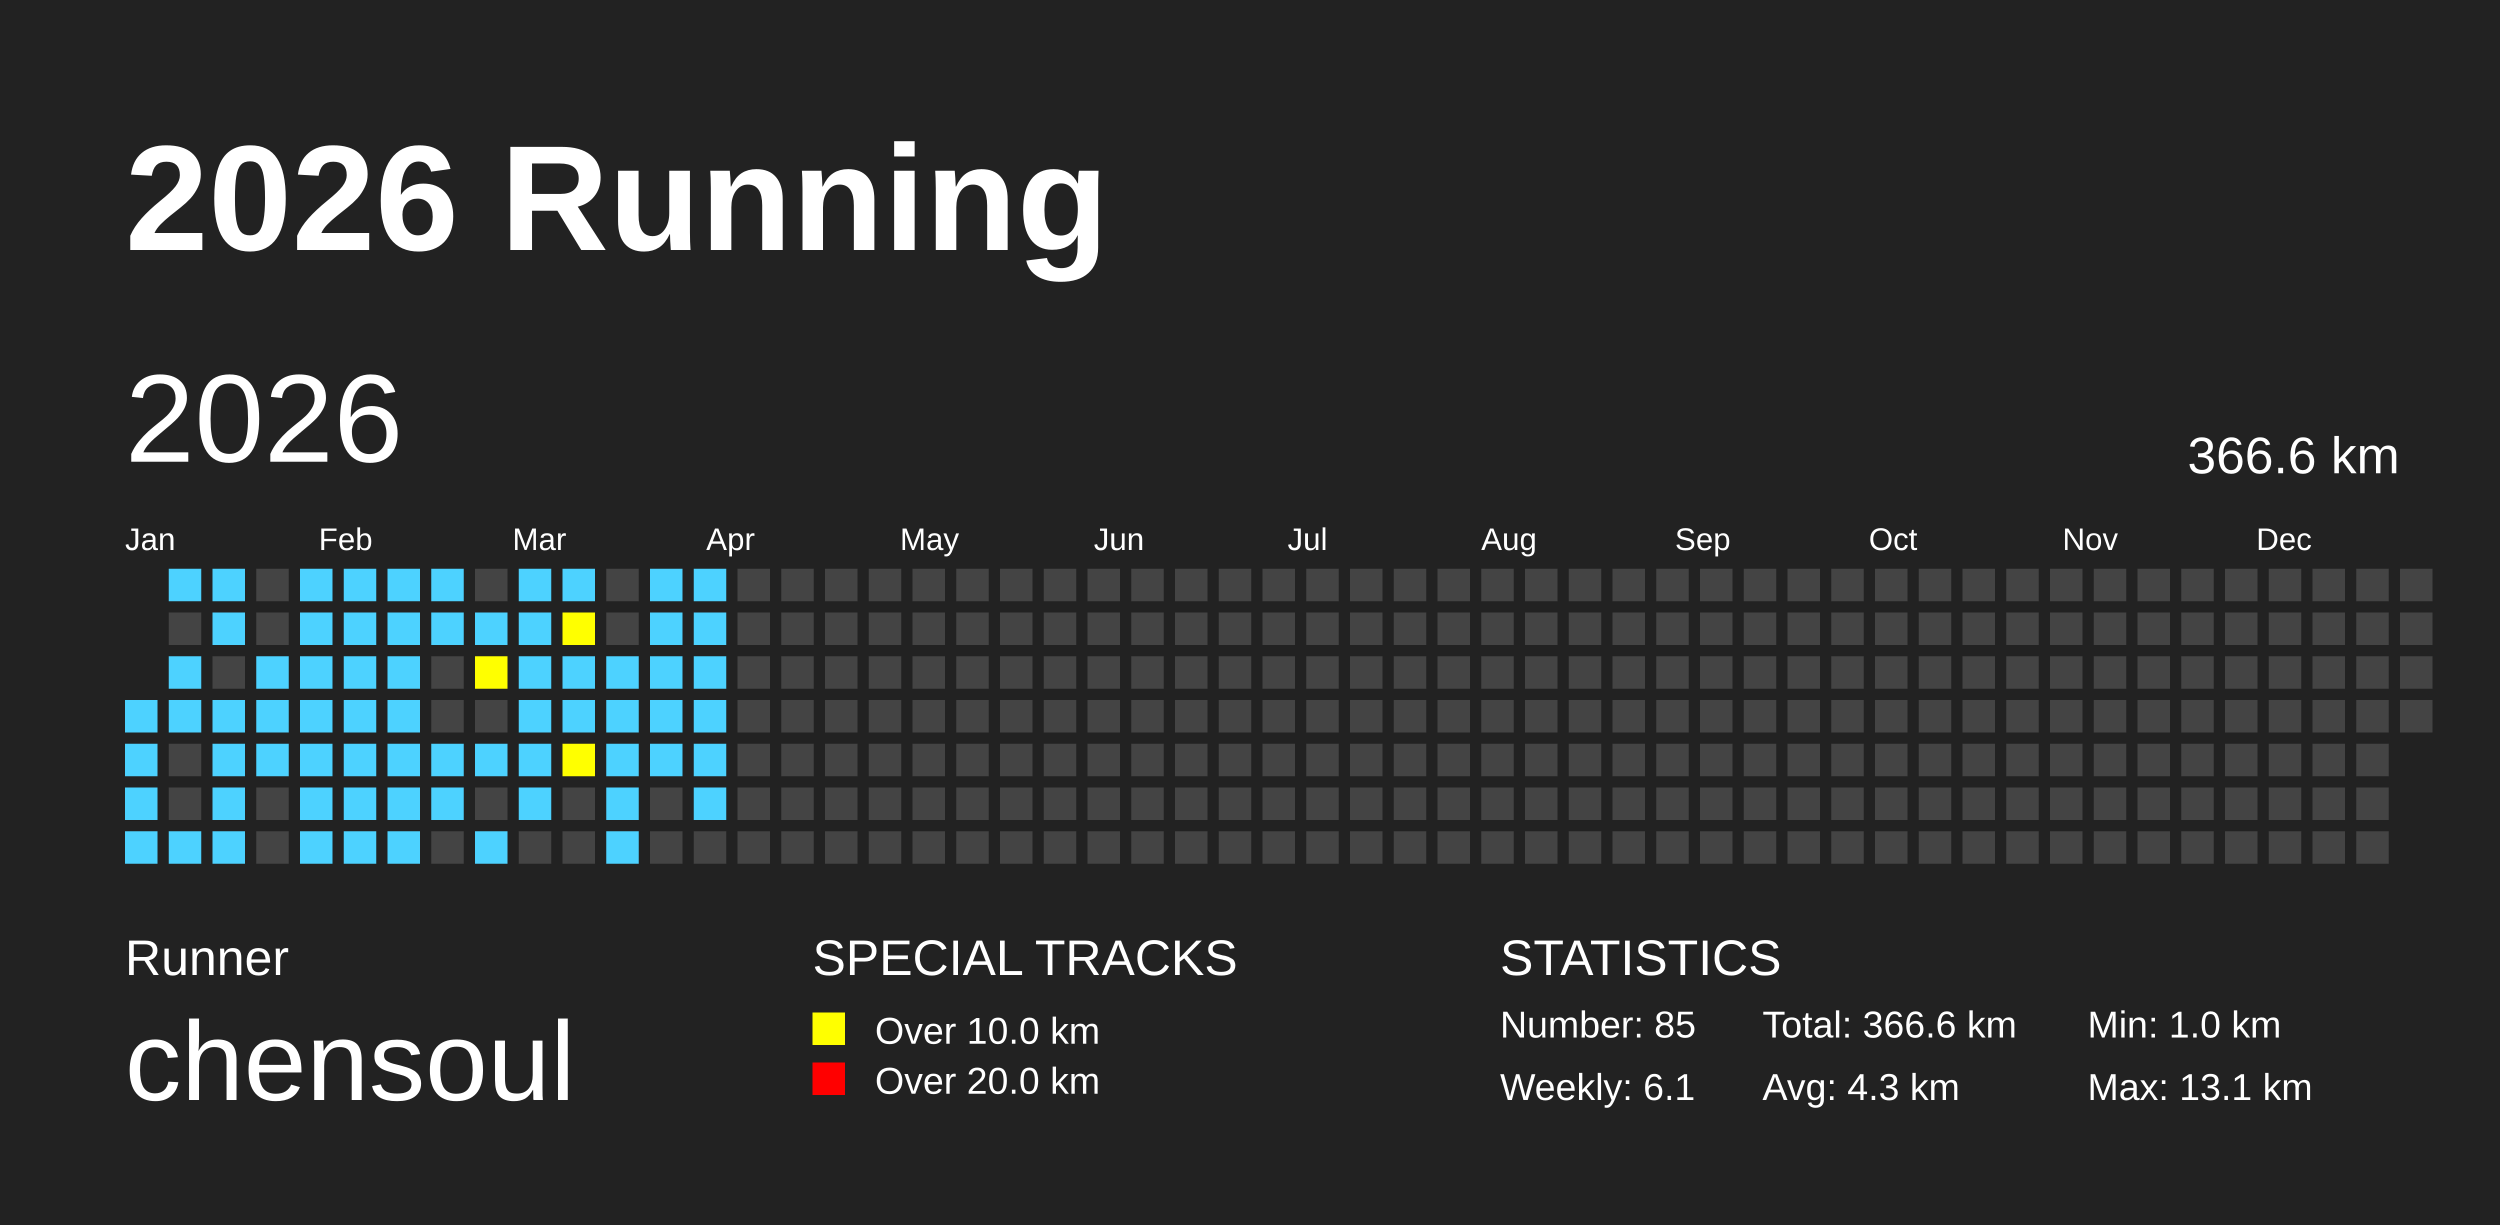
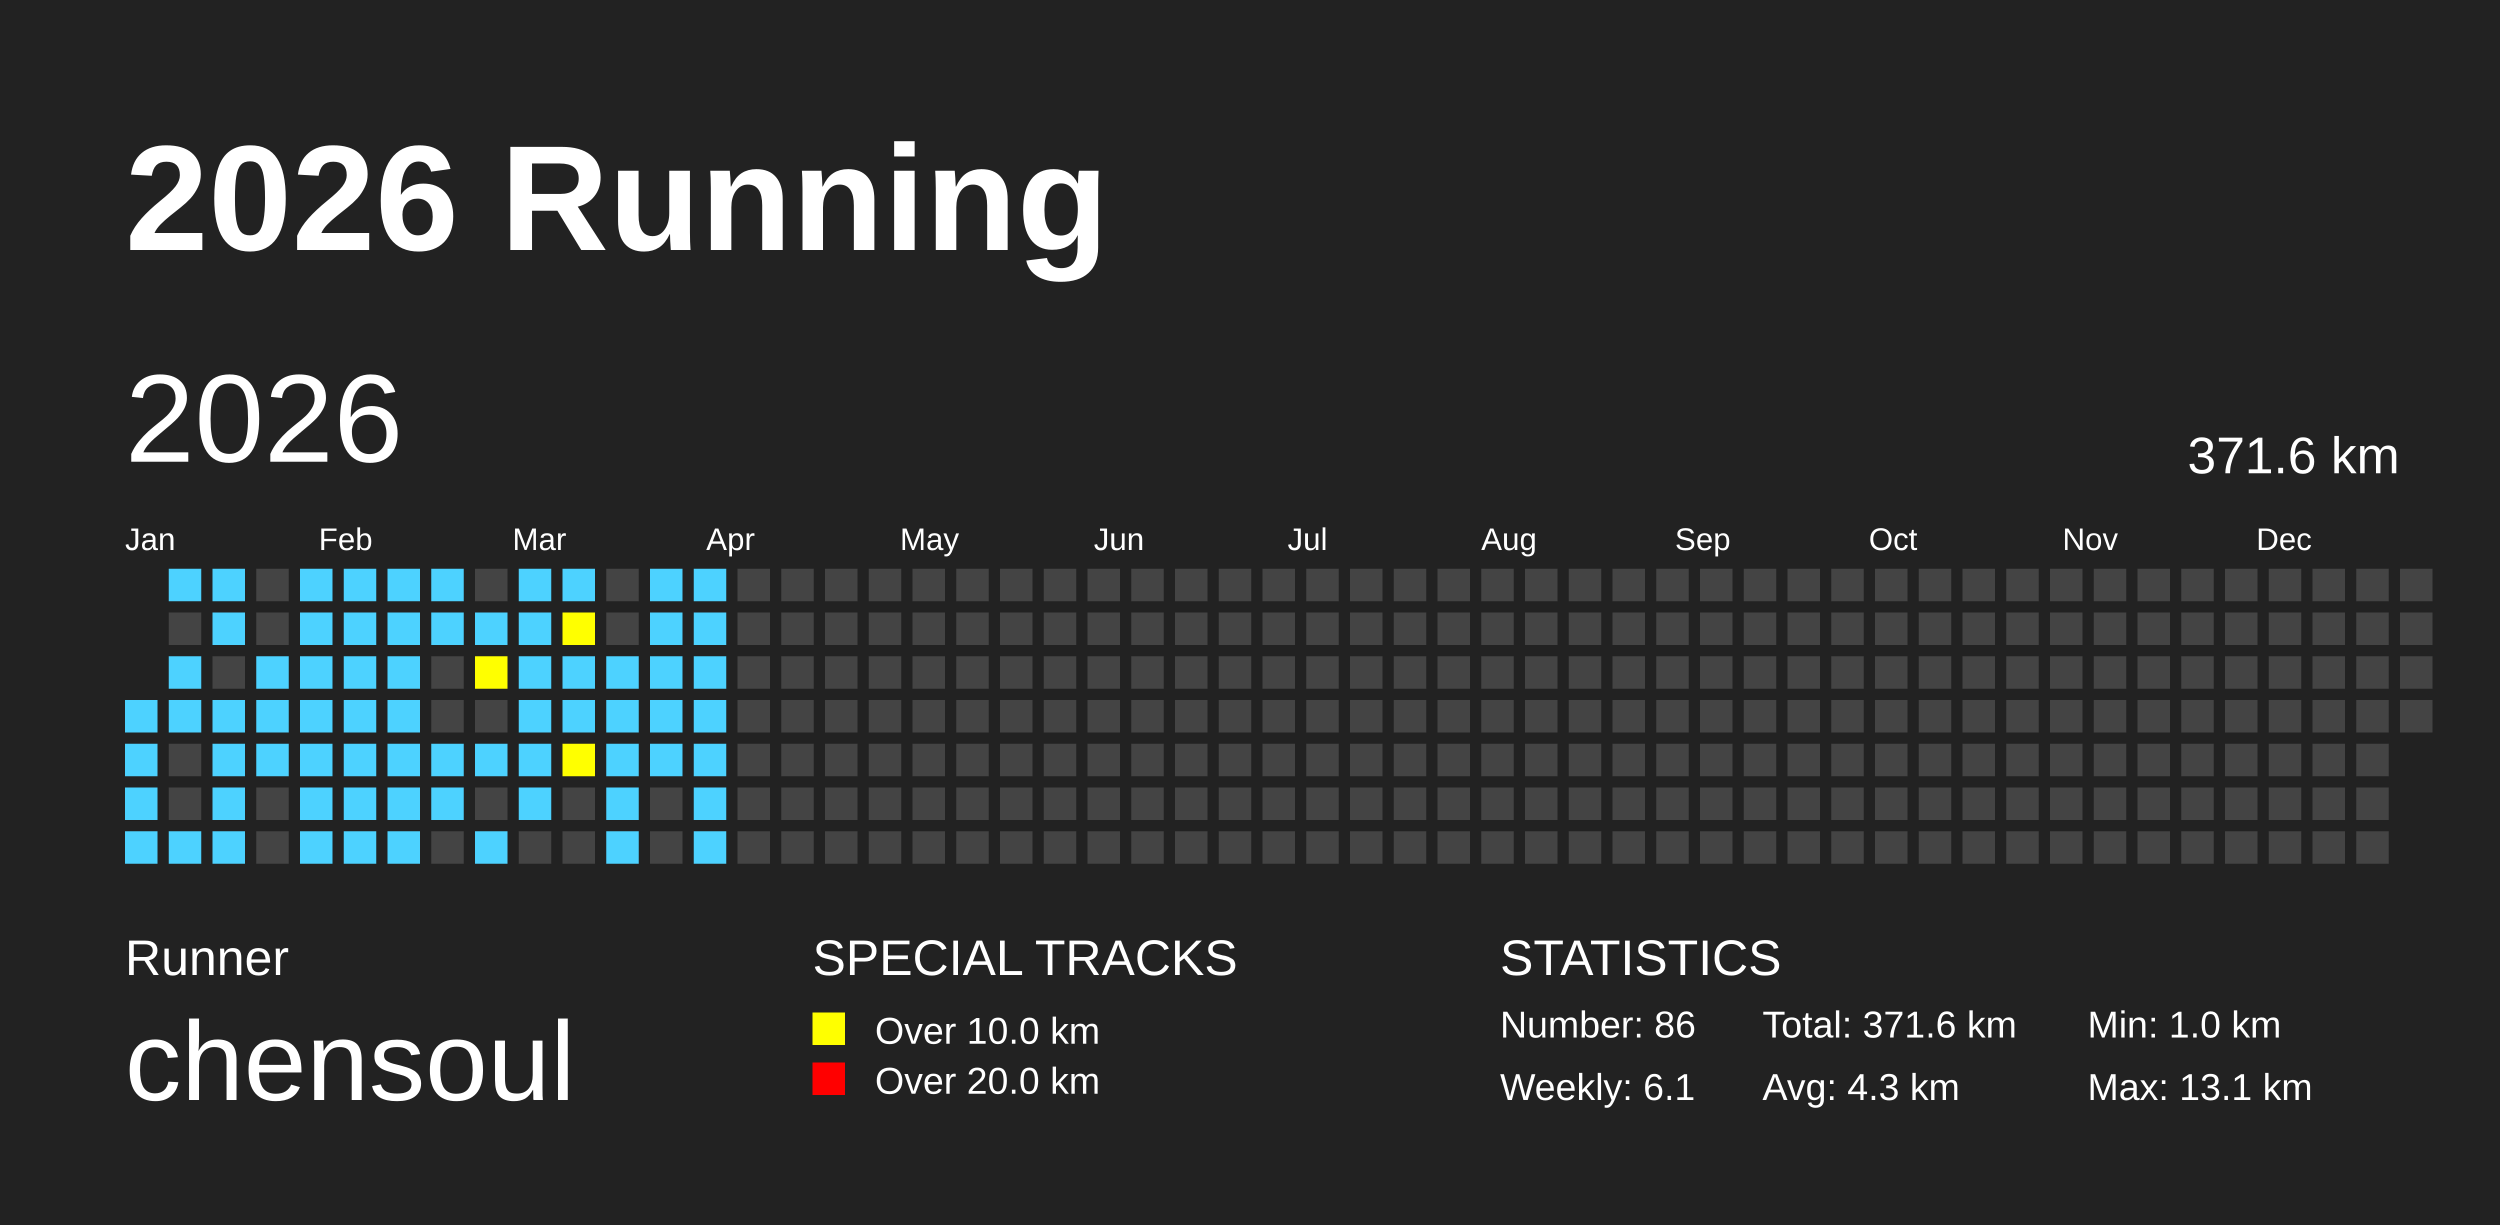
<svg xmlns="http://www.w3.org/2000/svg" baseProfile="full" height="98mm" version="1.1" viewBox="0,0,200,98" width="200mm">
  <defs />
  <rect fill="#222222" height="98" width="200" x="0" y="0" />
  <text fill="#FFFFFF" style="font-size:12px; font-family:Arial; font-weight:bold;" x="10" y="20">2026 Running</text>
  <text fill="#FFFFFF" style="font-size:4px; font-family:Arial" x="10" y="78">Runner</text>
  <text fill="#FFFFFF" style="font-size:9px; font-family:Arial" x="10" y="88">chensoul</text>
  <text fill="#FFFFFF" style="font-size:4px; font-family:Arial" x="65" y="78">SPECIAL TRACKS</text>
  <rect fill="yellow" height="2.6" width="2.6" x="65" y="81" />
  <text fill="#FFFFFF" style="font-size:3px; font-family:Arial" x="70" y="83.5">Over 10.0 km</text>
  <rect fill="red" height="2.6" width="2.6" x="65" y="85" />
  <text fill="#FFFFFF" style="font-size:3px; font-family:Arial" x="70" y="87.5">Over 20.0 km</text>
  <text fill="#FFFFFF" style="font-size:4px; font-family:Arial" x="120" y="78">STATISTICS</text>
-   <text fill="#FFFFFF" style="font-size:3px; font-family:Arial" x="120" y="83">Number: 85</text>
+   <text fill="#FFFFFF" style="font-size:3px; font-family:Arial" x="120" y="83">Number: 86</text>
  <text fill="#FFFFFF" style="font-size:3px; font-family:Arial" x="120" y="88">Weekly: 6.1</text>
-   <text fill="#FFFFFF" style="font-size:3px; font-family:Arial" x="141" y="83">Total: 366.6 km</text>
+   <text fill="#FFFFFF" style="font-size:3px; font-family:Arial" x="141" y="83">Total: 371.6 km</text>
  <text fill="#FFFFFF" style="font-size:3px; font-family:Arial" x="141" y="88">Avg: 4.3 km</text>
  <text fill="#FFFFFF" style="font-size:3px; font-family:Arial" x="167" y="83">Min: 1.0 km</text>
  <text fill="#FFFFFF" style="font-size:3px; font-family:Arial" x="167" y="88">Max: 13.1 km</text>
  <text dominant-baseline="hanging" fill="#FFFFFF" style="font-size:10.0px; font-family:Arial;" x="10" y="30">2026</text>
-   <text dominant-baseline="hanging" fill="#FFFFFF" style="font-size:4.125px; font-family:Arial;" x="175" y="35">366.6 km</text>
+   <text dominant-baseline="hanging" fill="#FFFFFF" style="font-size:4.125px; font-family:Arial;" x="175" y="35">371.6 km</text>
  <text fill="#FFFFFF" style="font-size:2.5px; font-family:Arial" x="10.0" y="44">Jan</text>
  <text fill="#FFFFFF" style="font-size:2.5px; font-family:Arial" x="25.5" y="44">Feb</text>
  <text fill="#FFFFFF" style="font-size:2.5px; font-family:Arial" x="41.0" y="44">Mar</text>
  <text fill="#FFFFFF" style="font-size:2.5px; font-family:Arial" x="56.5" y="44">Apr</text>
  <text fill="#FFFFFF" style="font-size:2.5px; font-family:Arial" x="72.0" y="44">May</text>
  <text fill="#FFFFFF" style="font-size:2.5px; font-family:Arial" x="87.5" y="44">Jun</text>
  <text fill="#FFFFFF" style="font-size:2.5px; font-family:Arial" x="103.0" y="44">Jul</text>
  <text fill="#FFFFFF" style="font-size:2.5px; font-family:Arial" x="118.5" y="44">Aug</text>
  <text fill="#FFFFFF" style="font-size:2.5px; font-family:Arial" x="134.0" y="44">Sep</text>
  <text fill="#FFFFFF" style="font-size:2.5px; font-family:Arial" x="149.5" y="44">Oct</text>
  <text fill="#FFFFFF" style="font-size:2.5px; font-family:Arial" x="165.0" y="44">Nov</text>
  <text fill="#FFFFFF" style="font-size:2.5px; font-family:Arial" x="180.5" y="44">Dec</text>
  <rect fill="#4DD2FF" height="2.6" width="2.6" x="10.0" y="56.0" />
  <rect fill="#4DD2FF" height="2.6" width="2.6" x="10.0" y="59.5" />
  <rect fill="#4DD2FF" height="2.6" width="2.6" x="10.0" y="63.0" />
  <rect fill="#4DD2FF" height="2.6" width="2.6" x="10.0" y="66.5" />
  <rect fill="#4DD2FF" height="2.6" width="2.6" x="13.5" y="45.5" />
  <rect fill="#444444" height="2.6" width="2.6" x="13.5" y="49.0" />
  <rect fill="#4DD2FF" height="2.6" width="2.6" x="13.5" y="52.5" />
  <rect fill="#4DD2FF" height="2.6" width="2.6" x="13.5" y="56.0" />
  <rect fill="#444444" height="2.6" width="2.6" x="13.5" y="59.5" />
  <rect fill="#444444" height="2.6" width="2.6" x="13.5" y="63.0" />
  <rect fill="#4DD2FF" height="2.6" width="2.6" x="13.5" y="66.5" />
  <rect fill="#4DD2FF" height="2.6" width="2.6" x="17.0" y="45.5" />
  <rect fill="#4DD2FF" height="2.6" width="2.6" x="17.0" y="49.0" />
  <rect fill="#444444" height="2.6" width="2.6" x="17.0" y="52.5" />
  <rect fill="#4DD2FF" height="2.6" width="2.6" x="17.0" y="56.0" />
  <rect fill="#4DD2FF" height="2.6" width="2.6" x="17.0" y="59.5" />
  <rect fill="#4DD2FF" height="2.6" width="2.6" x="17.0" y="63.0" />
  <rect fill="#4DD2FF" height="2.6" width="2.6" x="17.0" y="66.5" />
  <rect fill="#444444" height="2.6" width="2.6" x="20.5" y="45.5" />
  <rect fill="#444444" height="2.6" width="2.6" x="20.5" y="49.0" />
  <rect fill="#4DD2FF" height="2.6" width="2.6" x="20.5" y="52.5" />
  <rect fill="#4DD2FF" height="2.6" width="2.6" x="20.5" y="56.0" />
  <rect fill="#4DD2FF" height="2.6" width="2.6" x="20.5" y="59.5" />
  <rect fill="#444444" height="2.6" width="2.6" x="20.5" y="63.0" />
  <rect fill="#444444" height="2.6" width="2.6" x="20.5" y="66.5" />
  <rect fill="#4DD2FF" height="2.6" width="2.6" x="24.0" y="45.5" />
  <rect fill="#4DD2FF" height="2.6" width="2.6" x="24.0" y="49.0" />
  <rect fill="#4DD2FF" height="2.6" width="2.6" x="24.0" y="52.5" />
  <rect fill="#4DD2FF" height="2.6" width="2.6" x="24.0" y="56.0" />
  <rect fill="#4DD2FF" height="2.6" width="2.6" x="24.0" y="59.5" />
  <rect fill="#4DD2FF" height="2.6" width="2.6" x="24.0" y="63.0" />
  <rect fill="#4DD2FF" height="2.6" width="2.6" x="24.0" y="66.5" />
  <rect fill="#4DD2FF" height="2.6" width="2.6" x="27.5" y="45.5" />
  <rect fill="#4DD2FF" height="2.6" width="2.6" x="27.5" y="49.0" />
  <rect fill="#4DD2FF" height="2.6" width="2.6" x="27.5" y="52.5" />
  <rect fill="#4DD2FF" height="2.6" width="2.6" x="27.5" y="56.0" />
  <rect fill="#4DD2FF" height="2.6" width="2.6" x="27.5" y="59.5" />
  <rect fill="#4DD2FF" height="2.6" width="2.6" x="27.5" y="63.0" />
  <rect fill="#4DD2FF" height="2.6" width="2.6" x="27.5" y="66.5" />
  <rect fill="#4DD2FF" height="2.6" width="2.6" x="31.0" y="45.5" />
  <rect fill="#4DD2FF" height="2.6" width="2.6" x="31.0" y="49.0" />
  <rect fill="#4DD2FF" height="2.6" width="2.6" x="31.0" y="52.5" />
  <rect fill="#4DD2FF" height="2.6" width="2.6" x="31.0" y="56.0" />
  <rect fill="#4DD2FF" height="2.6" width="2.6" x="31.0" y="59.5" />
  <rect fill="#4DD2FF" height="2.6" width="2.6" x="31.0" y="63.0" />
  <rect fill="#4DD2FF" height="2.6" width="2.6" x="31.0" y="66.5" />
  <rect fill="#4DD2FF" height="2.6" width="2.6" x="34.5" y="45.5" />
  <rect fill="#4DD2FF" height="2.6" width="2.6" x="34.5" y="49.0" />
  <rect fill="#444444" height="2.6" width="2.6" x="34.5" y="52.5" />
  <rect fill="#444444" height="2.6" width="2.6" x="34.5" y="56.0" />
  <rect fill="#4DD2FF" height="2.6" width="2.6" x="34.5" y="59.5" />
  <rect fill="#4DD2FF" height="2.6" width="2.6" x="34.5" y="63.0" />
  <rect fill="#444444" height="2.6" width="2.6" x="34.5" y="66.5" />
  <rect fill="#444444" height="2.6" width="2.6" x="38.0" y="45.5" />
  <rect fill="#4DD2FF" height="2.6" width="2.6" x="38.0" y="49.0" />
  <rect fill="yellow" height="2.6" width="2.6" x="38.0" y="52.5" />
  <rect fill="#444444" height="2.6" width="2.6" x="38.0" y="56.0" />
  <rect fill="#4DD2FF" height="2.6" width="2.6" x="38.0" y="59.5" />
  <rect fill="#444444" height="2.6" width="2.6" x="38.0" y="63.0" />
  <rect fill="#4DD2FF" height="2.6" width="2.6" x="38.0" y="66.5" />
  <rect fill="#4DD2FF" height="2.6" width="2.6" x="41.5" y="45.5" />
  <rect fill="#4DD2FF" height="2.6" width="2.6" x="41.5" y="49.0" />
  <rect fill="#4DD2FF" height="2.6" width="2.6" x="41.5" y="52.5" />
  <rect fill="#4DD2FF" height="2.6" width="2.6" x="41.5" y="56.0" />
  <rect fill="#4DD2FF" height="2.6" width="2.6" x="41.5" y="59.5" />
  <rect fill="#4DD2FF" height="2.6" width="2.6" x="41.5" y="63.0" />
  <rect fill="#444444" height="2.6" width="2.6" x="41.5" y="66.5" />
  <rect fill="#4DD2FF" height="2.6" width="2.6" x="45.0" y="45.5" />
  <rect fill="yellow" height="2.6" width="2.6" x="45.0" y="49.0" />
  <rect fill="#4DD2FF" height="2.6" width="2.6" x="45.0" y="52.5" />
  <rect fill="#4DD2FF" height="2.6" width="2.6" x="45.0" y="56.0" />
  <rect fill="yellow" height="2.6" width="2.6" x="45.0" y="59.5" />
  <rect fill="#444444" height="2.6" width="2.6" x="45.0" y="63.0" />
  <rect fill="#444444" height="2.6" width="2.6" x="45.0" y="66.5" />
  <rect fill="#444444" height="2.6" width="2.6" x="48.5" y="45.5" />
  <rect fill="#444444" height="2.6" width="2.6" x="48.5" y="49.0" />
  <rect fill="#4DD2FF" height="2.6" width="2.6" x="48.5" y="52.5" />
  <rect fill="#4DD2FF" height="2.6" width="2.6" x="48.5" y="56.0" />
  <rect fill="#4DD2FF" height="2.6" width="2.6" x="48.5" y="59.5" />
  <rect fill="#4DD2FF" height="2.6" width="2.6" x="48.5" y="63.0" />
  <rect fill="#4DD2FF" height="2.6" width="2.6" x="48.5" y="66.5" />
  <rect fill="#4DD2FF" height="2.6" width="2.6" x="52.0" y="45.5" />
  <rect fill="#4DD2FF" height="2.6" width="2.6" x="52.0" y="49.0" />
  <rect fill="#4DD2FF" height="2.6" width="2.6" x="52.0" y="52.5" />
  <rect fill="#4DD2FF" height="2.6" width="2.6" x="52.0" y="56.0" />
  <rect fill="#4DD2FF" height="2.6" width="2.6" x="52.0" y="59.5" />
  <rect fill="#444444" height="2.6" width="2.6" x="52.0" y="63.0" />
  <rect fill="#444444" height="2.6" width="2.6" x="52.0" y="66.5" />
  <rect fill="#4DD2FF" height="2.6" width="2.6" x="55.5" y="45.5" />
  <rect fill="#4DD2FF" height="2.6" width="2.6" x="55.5" y="49.0" />
  <rect fill="#4DD2FF" height="2.6" width="2.6" x="55.5" y="52.5" />
  <rect fill="#4DD2FF" height="2.6" width="2.6" x="55.5" y="56.0" />
  <rect fill="#4DD2FF" height="2.6" width="2.6" x="55.5" y="59.5" />
  <rect fill="#4DD2FF" height="2.6" width="2.6" x="55.5" y="63.0" />
-   <rect fill="#444444" height="2.6" width="2.6" x="55.5" y="66.5" />
+   <rect fill="#4DD2FF" height="2.6" width="2.6" x="55.5" y="66.5" />
  <rect fill="#444444" height="2.6" width="2.6" x="59.0" y="45.5" />
  <rect fill="#444444" height="2.6" width="2.6" x="59.0" y="49.0" />
  <rect fill="#444444" height="2.6" width="2.6" x="59.0" y="52.5" />
  <rect fill="#444444" height="2.6" width="2.6" x="59.0" y="56.0" />
  <rect fill="#444444" height="2.6" width="2.6" x="59.0" y="59.5" />
  <rect fill="#444444" height="2.6" width="2.6" x="59.0" y="63.0" />
  <rect fill="#444444" height="2.6" width="2.6" x="59.0" y="66.5" />
  <rect fill="#444444" height="2.6" width="2.6" x="62.5" y="45.5" />
  <rect fill="#444444" height="2.6" width="2.6" x="62.5" y="49.0" />
  <rect fill="#444444" height="2.6" width="2.6" x="62.5" y="52.5" />
  <rect fill="#444444" height="2.6" width="2.6" x="62.5" y="56.0" />
  <rect fill="#444444" height="2.6" width="2.6" x="62.5" y="59.5" />
  <rect fill="#444444" height="2.6" width="2.6" x="62.5" y="63.0" />
  <rect fill="#444444" height="2.6" width="2.6" x="62.5" y="66.5" />
  <rect fill="#444444" height="2.6" width="2.6" x="66.0" y="45.5" />
  <rect fill="#444444" height="2.6" width="2.6" x="66.0" y="49.0" />
  <rect fill="#444444" height="2.6" width="2.6" x="66.0" y="52.5" />
  <rect fill="#444444" height="2.6" width="2.6" x="66.0" y="56.0" />
  <rect fill="#444444" height="2.6" width="2.6" x="66.0" y="59.5" />
  <rect fill="#444444" height="2.6" width="2.6" x="66.0" y="63.0" />
  <rect fill="#444444" height="2.6" width="2.6" x="66.0" y="66.5" />
  <rect fill="#444444" height="2.6" width="2.6" x="69.5" y="45.5" />
  <rect fill="#444444" height="2.6" width="2.6" x="69.5" y="49.0" />
  <rect fill="#444444" height="2.6" width="2.6" x="69.5" y="52.5" />
  <rect fill="#444444" height="2.6" width="2.6" x="69.5" y="56.0" />
  <rect fill="#444444" height="2.6" width="2.6" x="69.5" y="59.5" />
  <rect fill="#444444" height="2.6" width="2.6" x="69.5" y="63.0" />
  <rect fill="#444444" height="2.6" width="2.6" x="69.5" y="66.5" />
  <rect fill="#444444" height="2.6" width="2.6" x="73.0" y="45.5" />
  <rect fill="#444444" height="2.6" width="2.6" x="73.0" y="49.0" />
  <rect fill="#444444" height="2.6" width="2.6" x="73.0" y="52.5" />
  <rect fill="#444444" height="2.6" width="2.6" x="73.0" y="56.0" />
  <rect fill="#444444" height="2.6" width="2.6" x="73.0" y="59.5" />
  <rect fill="#444444" height="2.6" width="2.6" x="73.0" y="63.0" />
  <rect fill="#444444" height="2.6" width="2.6" x="73.0" y="66.5" />
  <rect fill="#444444" height="2.6" width="2.6" x="76.5" y="45.5" />
  <rect fill="#444444" height="2.6" width="2.6" x="76.5" y="49.0" />
  <rect fill="#444444" height="2.6" width="2.6" x="76.5" y="52.5" />
  <rect fill="#444444" height="2.6" width="2.6" x="76.5" y="56.0" />
  <rect fill="#444444" height="2.6" width="2.6" x="76.5" y="59.5" />
  <rect fill="#444444" height="2.6" width="2.6" x="76.5" y="63.0" />
  <rect fill="#444444" height="2.6" width="2.6" x="76.5" y="66.5" />
  <rect fill="#444444" height="2.6" width="2.6" x="80.0" y="45.5" />
  <rect fill="#444444" height="2.6" width="2.6" x="80.0" y="49.0" />
  <rect fill="#444444" height="2.6" width="2.6" x="80.0" y="52.5" />
  <rect fill="#444444" height="2.6" width="2.6" x="80.0" y="56.0" />
  <rect fill="#444444" height="2.6" width="2.6" x="80.0" y="59.5" />
  <rect fill="#444444" height="2.6" width="2.6" x="80.0" y="63.0" />
  <rect fill="#444444" height="2.6" width="2.6" x="80.0" y="66.5" />
  <rect fill="#444444" height="2.6" width="2.6" x="83.5" y="45.5" />
  <rect fill="#444444" height="2.6" width="2.6" x="83.5" y="49.0" />
  <rect fill="#444444" height="2.6" width="2.6" x="83.5" y="52.5" />
  <rect fill="#444444" height="2.6" width="2.6" x="83.5" y="56.0" />
  <rect fill="#444444" height="2.6" width="2.6" x="83.5" y="59.5" />
  <rect fill="#444444" height="2.6" width="2.6" x="83.5" y="63.0" />
  <rect fill="#444444" height="2.6" width="2.6" x="83.5" y="66.5" />
  <rect fill="#444444" height="2.6" width="2.6" x="87.0" y="45.5" />
  <rect fill="#444444" height="2.6" width="2.6" x="87.0" y="49.0" />
  <rect fill="#444444" height="2.6" width="2.6" x="87.0" y="52.5" />
  <rect fill="#444444" height="2.6" width="2.6" x="87.0" y="56.0" />
  <rect fill="#444444" height="2.6" width="2.6" x="87.0" y="59.5" />
  <rect fill="#444444" height="2.6" width="2.6" x="87.0" y="63.0" />
  <rect fill="#444444" height="2.6" width="2.6" x="87.0" y="66.5" />
  <rect fill="#444444" height="2.6" width="2.6" x="90.5" y="45.5" />
  <rect fill="#444444" height="2.6" width="2.6" x="90.5" y="49.0" />
  <rect fill="#444444" height="2.6" width="2.6" x="90.5" y="52.5" />
  <rect fill="#444444" height="2.6" width="2.6" x="90.5" y="56.0" />
  <rect fill="#444444" height="2.6" width="2.6" x="90.5" y="59.5" />
  <rect fill="#444444" height="2.6" width="2.6" x="90.5" y="63.0" />
  <rect fill="#444444" height="2.6" width="2.6" x="90.5" y="66.5" />
  <rect fill="#444444" height="2.6" width="2.6" x="94.0" y="45.5" />
  <rect fill="#444444" height="2.6" width="2.6" x="94.0" y="49.0" />
  <rect fill="#444444" height="2.6" width="2.6" x="94.0" y="52.5" />
  <rect fill="#444444" height="2.6" width="2.6" x="94.0" y="56.0" />
  <rect fill="#444444" height="2.6" width="2.6" x="94.0" y="59.5" />
  <rect fill="#444444" height="2.6" width="2.6" x="94.0" y="63.0" />
  <rect fill="#444444" height="2.6" width="2.6" x="94.0" y="66.5" />
  <rect fill="#444444" height="2.6" width="2.6" x="97.5" y="45.5" />
  <rect fill="#444444" height="2.6" width="2.6" x="97.5" y="49.0" />
  <rect fill="#444444" height="2.6" width="2.6" x="97.5" y="52.5" />
  <rect fill="#444444" height="2.6" width="2.6" x="97.5" y="56.0" />
  <rect fill="#444444" height="2.6" width="2.6" x="97.5" y="59.5" />
  <rect fill="#444444" height="2.6" width="2.6" x="97.5" y="63.0" />
  <rect fill="#444444" height="2.6" width="2.6" x="97.5" y="66.5" />
  <rect fill="#444444" height="2.6" width="2.6" x="101.0" y="45.5" />
  <rect fill="#444444" height="2.6" width="2.6" x="101.0" y="49.0" />
  <rect fill="#444444" height="2.6" width="2.6" x="101.0" y="52.5" />
  <rect fill="#444444" height="2.6" width="2.6" x="101.0" y="56.0" />
  <rect fill="#444444" height="2.6" width="2.6" x="101.0" y="59.5" />
  <rect fill="#444444" height="2.6" width="2.6" x="101.0" y="63.0" />
  <rect fill="#444444" height="2.6" width="2.6" x="101.0" y="66.5" />
  <rect fill="#444444" height="2.6" width="2.6" x="104.5" y="45.5" />
  <rect fill="#444444" height="2.6" width="2.6" x="104.5" y="49.0" />
  <rect fill="#444444" height="2.6" width="2.6" x="104.5" y="52.5" />
  <rect fill="#444444" height="2.6" width="2.6" x="104.5" y="56.0" />
  <rect fill="#444444" height="2.6" width="2.6" x="104.5" y="59.5" />
  <rect fill="#444444" height="2.6" width="2.6" x="104.5" y="63.0" />
  <rect fill="#444444" height="2.6" width="2.6" x="104.5" y="66.5" />
  <rect fill="#444444" height="2.6" width="2.6" x="108.0" y="45.5" />
  <rect fill="#444444" height="2.6" width="2.6" x="108.0" y="49.0" />
  <rect fill="#444444" height="2.6" width="2.6" x="108.0" y="52.5" />
  <rect fill="#444444" height="2.6" width="2.6" x="108.0" y="56.0" />
  <rect fill="#444444" height="2.6" width="2.6" x="108.0" y="59.5" />
  <rect fill="#444444" height="2.6" width="2.6" x="108.0" y="63.0" />
  <rect fill="#444444" height="2.6" width="2.6" x="108.0" y="66.5" />
  <rect fill="#444444" height="2.6" width="2.6" x="111.5" y="45.5" />
  <rect fill="#444444" height="2.6" width="2.6" x="111.5" y="49.0" />
  <rect fill="#444444" height="2.6" width="2.6" x="111.5" y="52.5" />
  <rect fill="#444444" height="2.6" width="2.6" x="111.5" y="56.0" />
  <rect fill="#444444" height="2.6" width="2.6" x="111.5" y="59.5" />
  <rect fill="#444444" height="2.6" width="2.6" x="111.5" y="63.0" />
  <rect fill="#444444" height="2.6" width="2.6" x="111.5" y="66.5" />
  <rect fill="#444444" height="2.6" width="2.6" x="115.0" y="45.5" />
  <rect fill="#444444" height="2.6" width="2.6" x="115.0" y="49.0" />
  <rect fill="#444444" height="2.6" width="2.6" x="115.0" y="52.5" />
  <rect fill="#444444" height="2.6" width="2.6" x="115.0" y="56.0" />
  <rect fill="#444444" height="2.6" width="2.6" x="115.0" y="59.5" />
  <rect fill="#444444" height="2.6" width="2.6" x="115.0" y="63.0" />
  <rect fill="#444444" height="2.6" width="2.6" x="115.0" y="66.5" />
  <rect fill="#444444" height="2.6" width="2.6" x="118.5" y="45.5" />
  <rect fill="#444444" height="2.6" width="2.6" x="118.5" y="49.0" />
  <rect fill="#444444" height="2.6" width="2.6" x="118.5" y="52.5" />
  <rect fill="#444444" height="2.6" width="2.6" x="118.5" y="56.0" />
  <rect fill="#444444" height="2.6" width="2.6" x="118.5" y="59.5" />
  <rect fill="#444444" height="2.6" width="2.6" x="118.5" y="63.0" />
  <rect fill="#444444" height="2.6" width="2.6" x="118.5" y="66.5" />
  <rect fill="#444444" height="2.6" width="2.6" x="122.0" y="45.5" />
  <rect fill="#444444" height="2.6" width="2.6" x="122.0" y="49.0" />
  <rect fill="#444444" height="2.6" width="2.6" x="122.0" y="52.5" />
  <rect fill="#444444" height="2.6" width="2.6" x="122.0" y="56.0" />
  <rect fill="#444444" height="2.6" width="2.6" x="122.0" y="59.5" />
  <rect fill="#444444" height="2.6" width="2.6" x="122.0" y="63.0" />
  <rect fill="#444444" height="2.6" width="2.6" x="122.0" y="66.5" />
  <rect fill="#444444" height="2.6" width="2.6" x="125.5" y="45.5" />
  <rect fill="#444444" height="2.6" width="2.6" x="125.5" y="49.0" />
  <rect fill="#444444" height="2.6" width="2.6" x="125.5" y="52.5" />
  <rect fill="#444444" height="2.6" width="2.6" x="125.5" y="56.0" />
  <rect fill="#444444" height="2.6" width="2.6" x="125.5" y="59.5" />
  <rect fill="#444444" height="2.6" width="2.6" x="125.5" y="63.0" />
  <rect fill="#444444" height="2.6" width="2.6" x="125.5" y="66.5" />
  <rect fill="#444444" height="2.6" width="2.6" x="129.0" y="45.5" />
  <rect fill="#444444" height="2.6" width="2.6" x="129.0" y="49.0" />
  <rect fill="#444444" height="2.6" width="2.6" x="129.0" y="52.5" />
  <rect fill="#444444" height="2.6" width="2.6" x="129.0" y="56.0" />
  <rect fill="#444444" height="2.6" width="2.6" x="129.0" y="59.5" />
  <rect fill="#444444" height="2.6" width="2.6" x="129.0" y="63.0" />
  <rect fill="#444444" height="2.6" width="2.6" x="129.0" y="66.5" />
  <rect fill="#444444" height="2.6" width="2.6" x="132.5" y="45.5" />
  <rect fill="#444444" height="2.6" width="2.6" x="132.5" y="49.0" />
  <rect fill="#444444" height="2.6" width="2.6" x="132.5" y="52.5" />
  <rect fill="#444444" height="2.6" width="2.6" x="132.5" y="56.0" />
  <rect fill="#444444" height="2.6" width="2.6" x="132.5" y="59.5" />
  <rect fill="#444444" height="2.6" width="2.6" x="132.5" y="63.0" />
  <rect fill="#444444" height="2.6" width="2.6" x="132.5" y="66.5" />
  <rect fill="#444444" height="2.6" width="2.6" x="136.0" y="45.5" />
  <rect fill="#444444" height="2.6" width="2.6" x="136.0" y="49.0" />
  <rect fill="#444444" height="2.6" width="2.6" x="136.0" y="52.5" />
  <rect fill="#444444" height="2.6" width="2.6" x="136.0" y="56.0" />
  <rect fill="#444444" height="2.6" width="2.6" x="136.0" y="59.5" />
  <rect fill="#444444" height="2.6" width="2.6" x="136.0" y="63.0" />
  <rect fill="#444444" height="2.6" width="2.6" x="136.0" y="66.5" />
  <rect fill="#444444" height="2.6" width="2.6" x="139.5" y="45.5" />
  <rect fill="#444444" height="2.6" width="2.6" x="139.5" y="49.0" />
  <rect fill="#444444" height="2.6" width="2.6" x="139.5" y="52.5" />
  <rect fill="#444444" height="2.6" width="2.6" x="139.5" y="56.0" />
  <rect fill="#444444" height="2.6" width="2.6" x="139.5" y="59.5" />
  <rect fill="#444444" height="2.6" width="2.6" x="139.5" y="63.0" />
  <rect fill="#444444" height="2.6" width="2.6" x="139.5" y="66.5" />
  <rect fill="#444444" height="2.6" width="2.6" x="143.0" y="45.5" />
  <rect fill="#444444" height="2.6" width="2.6" x="143.0" y="49.0" />
  <rect fill="#444444" height="2.6" width="2.6" x="143.0" y="52.5" />
  <rect fill="#444444" height="2.6" width="2.6" x="143.0" y="56.0" />
  <rect fill="#444444" height="2.6" width="2.6" x="143.0" y="59.5" />
  <rect fill="#444444" height="2.6" width="2.6" x="143.0" y="63.0" />
  <rect fill="#444444" height="2.6" width="2.6" x="143.0" y="66.5" />
  <rect fill="#444444" height="2.6" width="2.6" x="146.5" y="45.5" />
  <rect fill="#444444" height="2.6" width="2.6" x="146.5" y="49.0" />
  <rect fill="#444444" height="2.6" width="2.6" x="146.5" y="52.5" />
  <rect fill="#444444" height="2.6" width="2.6" x="146.5" y="56.0" />
  <rect fill="#444444" height="2.6" width="2.6" x="146.5" y="59.5" />
  <rect fill="#444444" height="2.6" width="2.6" x="146.5" y="63.0" />
  <rect fill="#444444" height="2.6" width="2.6" x="146.5" y="66.5" />
  <rect fill="#444444" height="2.6" width="2.6" x="150.0" y="45.5" />
  <rect fill="#444444" height="2.6" width="2.6" x="150.0" y="49.0" />
  <rect fill="#444444" height="2.6" width="2.6" x="150.0" y="52.5" />
  <rect fill="#444444" height="2.6" width="2.6" x="150.0" y="56.0" />
  <rect fill="#444444" height="2.6" width="2.6" x="150.0" y="59.5" />
  <rect fill="#444444" height="2.6" width="2.6" x="150.0" y="63.0" />
  <rect fill="#444444" height="2.6" width="2.6" x="150.0" y="66.5" />
  <rect fill="#444444" height="2.6" width="2.6" x="153.5" y="45.5" />
  <rect fill="#444444" height="2.6" width="2.6" x="153.5" y="49.0" />
  <rect fill="#444444" height="2.6" width="2.6" x="153.5" y="52.5" />
  <rect fill="#444444" height="2.6" width="2.6" x="153.5" y="56.0" />
  <rect fill="#444444" height="2.6" width="2.6" x="153.5" y="59.5" />
  <rect fill="#444444" height="2.6" width="2.6" x="153.5" y="63.0" />
  <rect fill="#444444" height="2.6" width="2.6" x="153.5" y="66.5" />
  <rect fill="#444444" height="2.6" width="2.6" x="157.0" y="45.5" />
  <rect fill="#444444" height="2.6" width="2.6" x="157.0" y="49.0" />
  <rect fill="#444444" height="2.6" width="2.6" x="157.0" y="52.5" />
  <rect fill="#444444" height="2.6" width="2.6" x="157.0" y="56.0" />
  <rect fill="#444444" height="2.6" width="2.6" x="157.0" y="59.5" />
  <rect fill="#444444" height="2.6" width="2.6" x="157.0" y="63.0" />
  <rect fill="#444444" height="2.6" width="2.6" x="157.0" y="66.5" />
  <rect fill="#444444" height="2.6" width="2.6" x="160.5" y="45.5" />
  <rect fill="#444444" height="2.6" width="2.6" x="160.5" y="49.0" />
  <rect fill="#444444" height="2.6" width="2.6" x="160.5" y="52.5" />
  <rect fill="#444444" height="2.6" width="2.6" x="160.5" y="56.0" />
  <rect fill="#444444" height="2.6" width="2.6" x="160.5" y="59.5" />
  <rect fill="#444444" height="2.6" width="2.6" x="160.5" y="63.0" />
  <rect fill="#444444" height="2.6" width="2.6" x="160.5" y="66.5" />
  <rect fill="#444444" height="2.6" width="2.6" x="164.0" y="45.5" />
  <rect fill="#444444" height="2.6" width="2.6" x="164.0" y="49.0" />
  <rect fill="#444444" height="2.6" width="2.6" x="164.0" y="52.5" />
  <rect fill="#444444" height="2.6" width="2.6" x="164.0" y="56.0" />
  <rect fill="#444444" height="2.6" width="2.6" x="164.0" y="59.5" />
  <rect fill="#444444" height="2.6" width="2.6" x="164.0" y="63.0" />
  <rect fill="#444444" height="2.6" width="2.6" x="164.0" y="66.5" />
  <rect fill="#444444" height="2.6" width="2.6" x="167.5" y="45.5" />
  <rect fill="#444444" height="2.6" width="2.6" x="167.5" y="49.0" />
  <rect fill="#444444" height="2.6" width="2.6" x="167.5" y="52.5" />
  <rect fill="#444444" height="2.6" width="2.6" x="167.5" y="56.0" />
  <rect fill="#444444" height="2.6" width="2.6" x="167.5" y="59.5" />
  <rect fill="#444444" height="2.6" width="2.6" x="167.5" y="63.0" />
  <rect fill="#444444" height="2.6" width="2.6" x="167.5" y="66.5" />
  <rect fill="#444444" height="2.6" width="2.6" x="171.0" y="45.5" />
  <rect fill="#444444" height="2.6" width="2.6" x="171.0" y="49.0" />
  <rect fill="#444444" height="2.6" width="2.6" x="171.0" y="52.5" />
  <rect fill="#444444" height="2.6" width="2.6" x="171.0" y="56.0" />
  <rect fill="#444444" height="2.6" width="2.6" x="171.0" y="59.5" />
  <rect fill="#444444" height="2.6" width="2.6" x="171.0" y="63.0" />
  <rect fill="#444444" height="2.6" width="2.6" x="171.0" y="66.5" />
  <rect fill="#444444" height="2.6" width="2.6" x="174.5" y="45.5" />
  <rect fill="#444444" height="2.6" width="2.6" x="174.5" y="49.0" />
  <rect fill="#444444" height="2.6" width="2.6" x="174.5" y="52.5" />
  <rect fill="#444444" height="2.6" width="2.6" x="174.5" y="56.0" />
  <rect fill="#444444" height="2.6" width="2.6" x="174.5" y="59.5" />
  <rect fill="#444444" height="2.6" width="2.6" x="174.5" y="63.0" />
  <rect fill="#444444" height="2.6" width="2.6" x="174.5" y="66.5" />
  <rect fill="#444444" height="2.6" width="2.6" x="178.0" y="45.5" />
  <rect fill="#444444" height="2.6" width="2.6" x="178.0" y="49.0" />
  <rect fill="#444444" height="2.6" width="2.6" x="178.0" y="52.5" />
  <rect fill="#444444" height="2.6" width="2.6" x="178.0" y="56.0" />
  <rect fill="#444444" height="2.6" width="2.6" x="178.0" y="59.5" />
  <rect fill="#444444" height="2.6" width="2.6" x="178.0" y="63.0" />
  <rect fill="#444444" height="2.6" width="2.6" x="178.0" y="66.5" />
  <rect fill="#444444" height="2.6" width="2.6" x="181.5" y="45.5" />
  <rect fill="#444444" height="2.6" width="2.6" x="181.5" y="49.0" />
  <rect fill="#444444" height="2.6" width="2.6" x="181.5" y="52.5" />
  <rect fill="#444444" height="2.6" width="2.6" x="181.5" y="56.0" />
  <rect fill="#444444" height="2.6" width="2.6" x="181.5" y="59.5" />
  <rect fill="#444444" height="2.6" width="2.6" x="181.5" y="63.0" />
  <rect fill="#444444" height="2.6" width="2.6" x="181.5" y="66.5" />
  <rect fill="#444444" height="2.6" width="2.6" x="185.0" y="45.5" />
  <rect fill="#444444" height="2.6" width="2.6" x="185.0" y="49.0" />
  <rect fill="#444444" height="2.6" width="2.6" x="185.0" y="52.5" />
  <rect fill="#444444" height="2.6" width="2.6" x="185.0" y="56.0" />
  <rect fill="#444444" height="2.6" width="2.6" x="185.0" y="59.5" />
  <rect fill="#444444" height="2.6" width="2.6" x="185.0" y="63.0" />
  <rect fill="#444444" height="2.6" width="2.6" x="185.0" y="66.5" />
  <rect fill="#444444" height="2.6" width="2.6" x="188.5" y="45.5" />
  <rect fill="#444444" height="2.6" width="2.6" x="188.5" y="49.0" />
  <rect fill="#444444" height="2.6" width="2.6" x="188.5" y="52.5" />
  <rect fill="#444444" height="2.6" width="2.6" x="188.5" y="56.0" />
  <rect fill="#444444" height="2.6" width="2.6" x="188.5" y="59.5" />
  <rect fill="#444444" height="2.6" width="2.6" x="188.5" y="63.0" />
  <rect fill="#444444" height="2.6" width="2.6" x="188.5" y="66.5" />
  <rect fill="#444444" height="2.6" width="2.6" x="192.0" y="45.5" />
  <rect fill="#444444" height="2.6" width="2.6" x="192.0" y="49.0" />
  <rect fill="#444444" height="2.6" width="2.6" x="192.0" y="52.5" />
  <rect fill="#444444" height="2.6" width="2.6" x="192.0" y="56.0" />
</svg>
